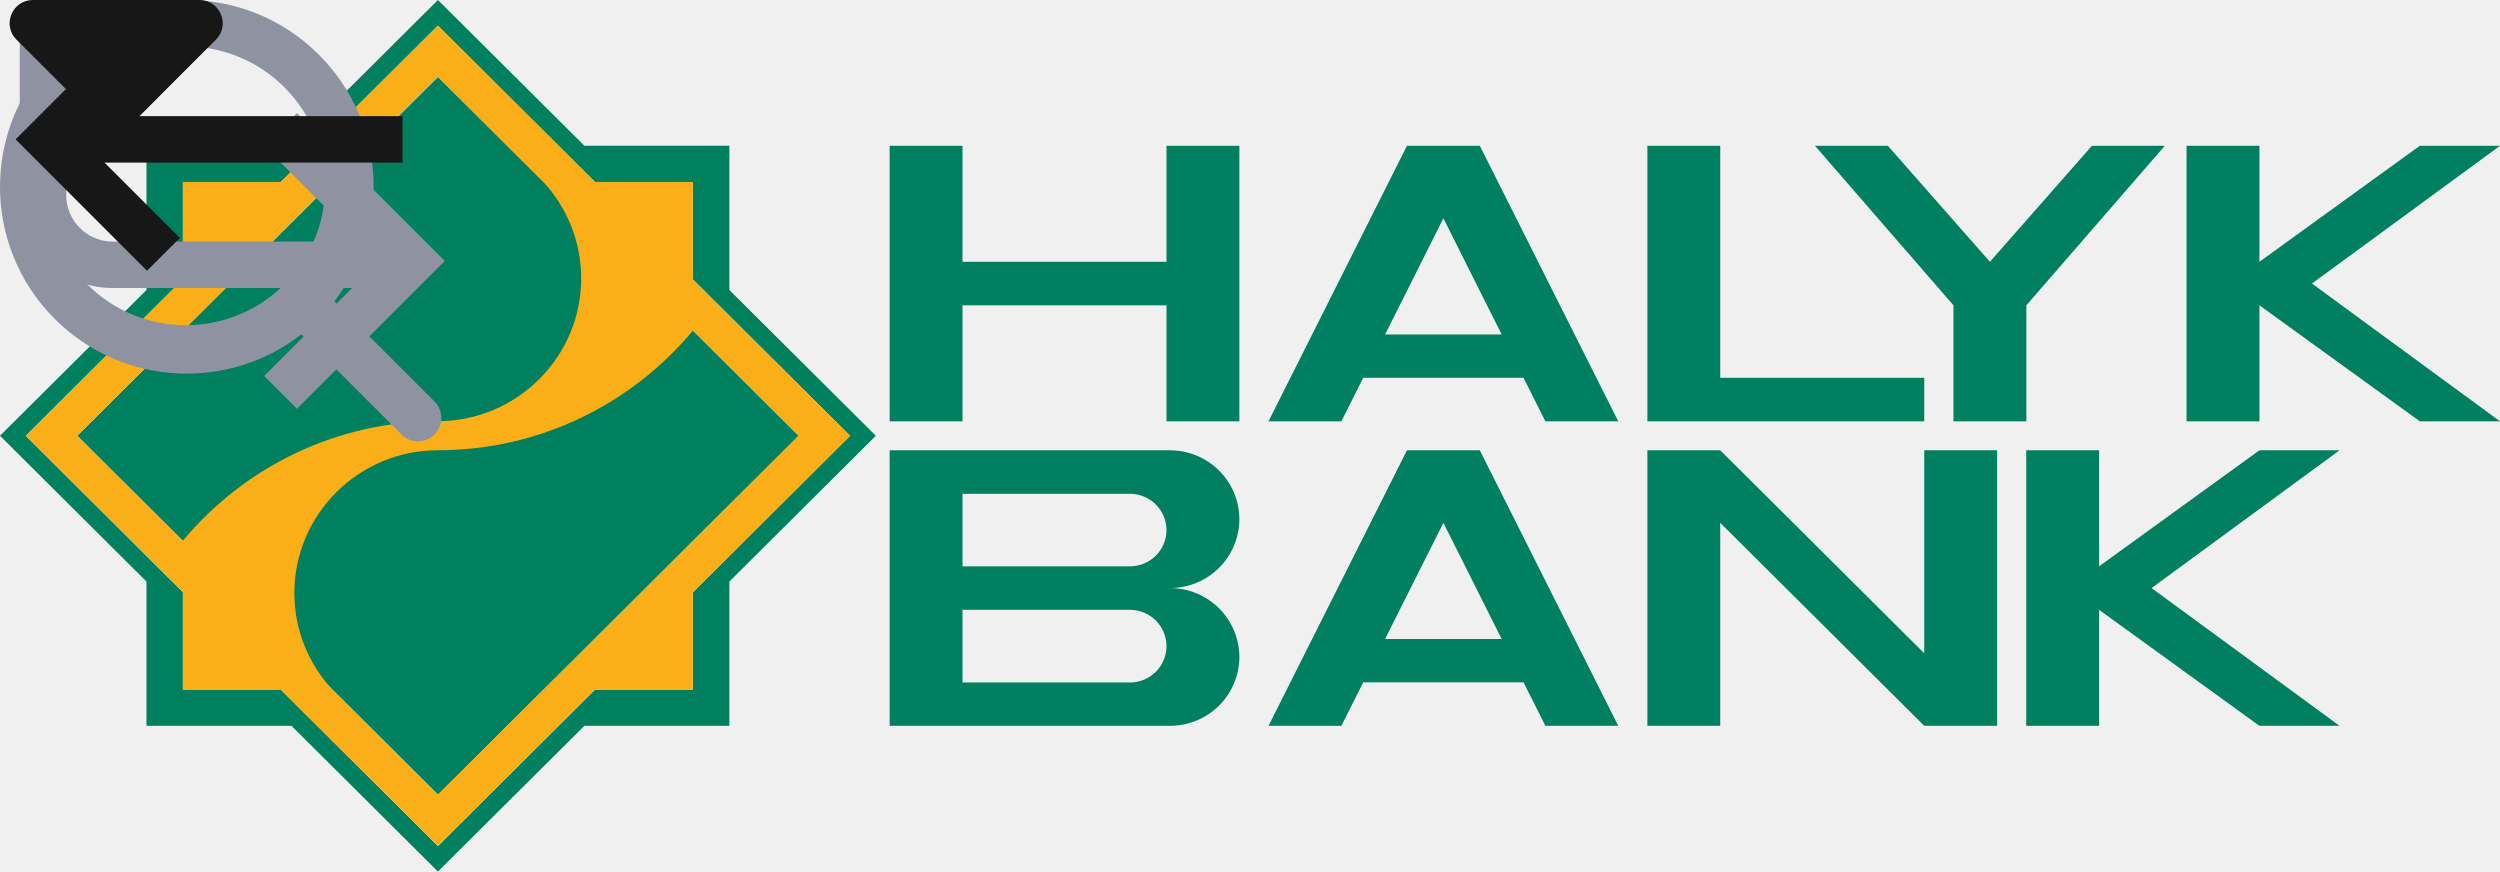
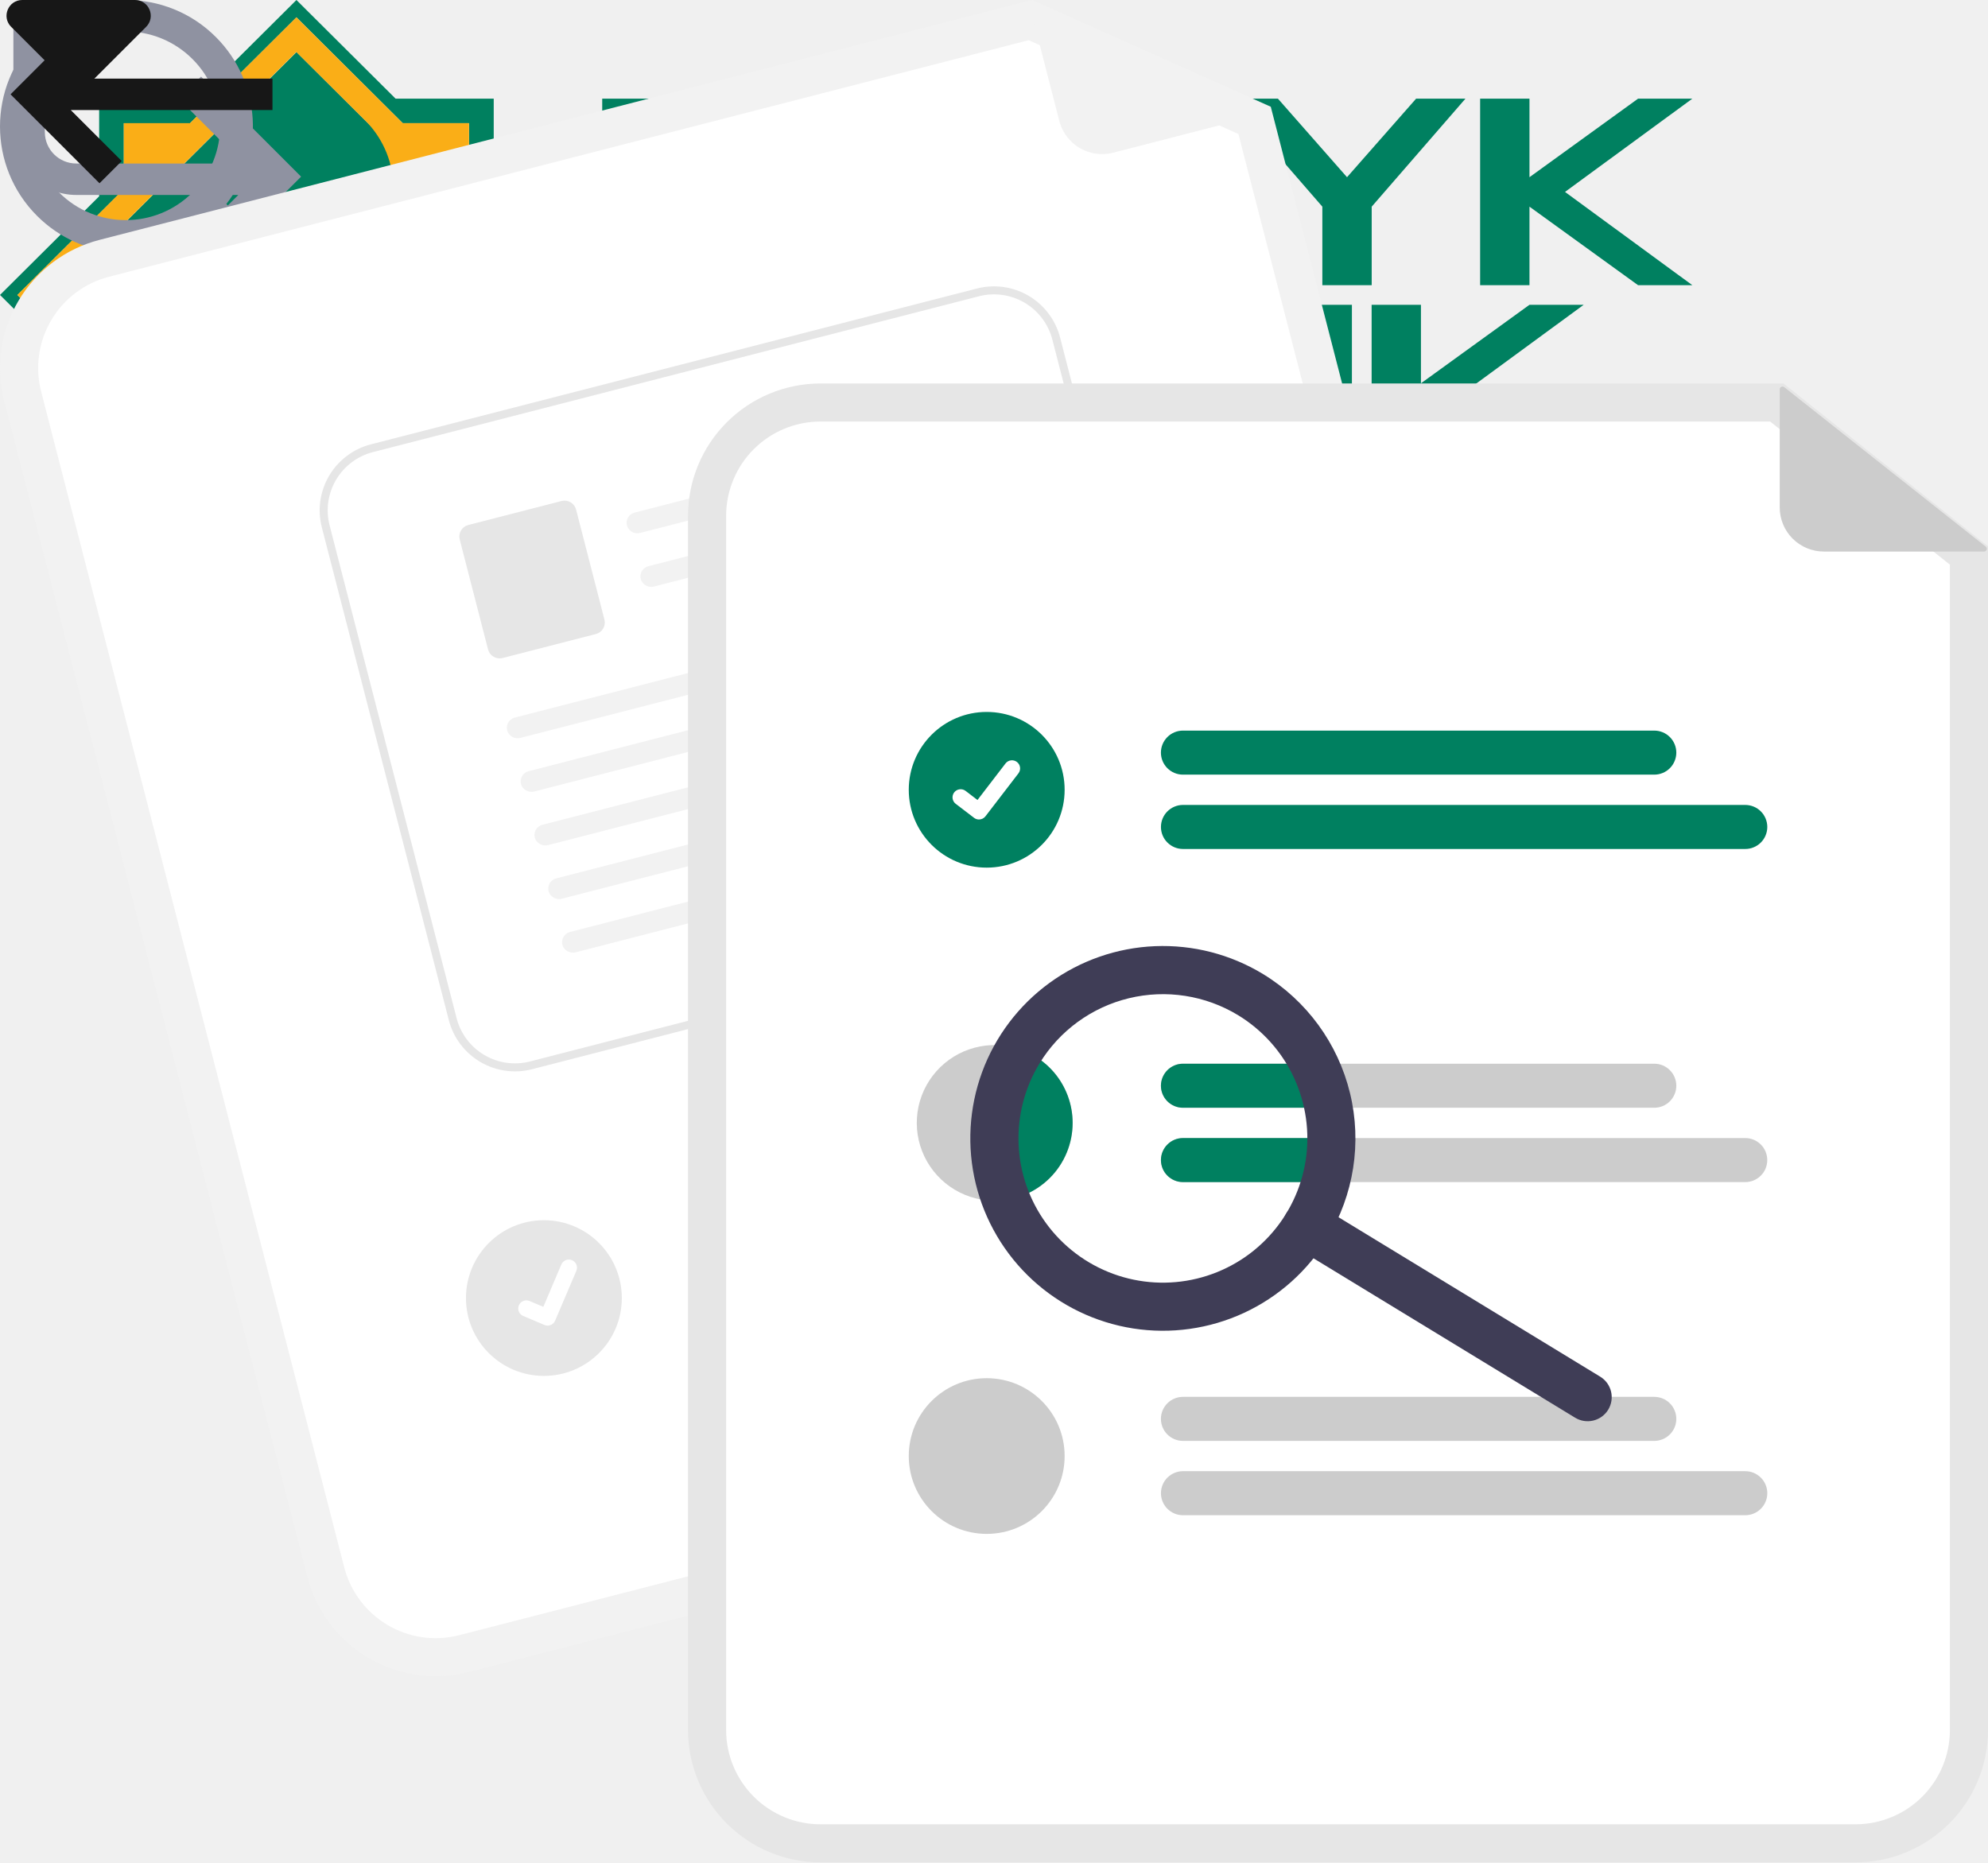
<svg xmlns="http://www.w3.org/2000/svg">
  <g id="logo" width="108" height="38" viewBox="0 0 108 38">
    <path d="M3.327 18.761L18.857 34.212L34.386 18.761L18.857 3.311L3.327 18.761ZM7.875 25.498L6.306 23.937L1.109 18.764L6.306 13.592L7.875 12.031V7.838H12.087L18.853 1.103L24.05 6.277L25.618 7.837H29.832V12.03L31.4 13.592L36.597 18.764L31.4 23.937L29.832 25.498V29.692H25.618L24.05 31.253L18.853 36.426L13.656 31.253L12.087 29.692H7.875V25.498ZM18.853 0L12.547 6.275H6.306V12.486L0 18.76L6.306 25.036V31.247H12.547L18.853 37.522L25.159 31.247H31.4V25.035L37.706 18.76L31.4 12.485V6.275H25.159L18.853 0Z" fill="#00805F" />
    <path d="M1.106 18.758L7.872 12.026V7.833H12.085L18.85 1.101L25.615 7.833H29.828V12.026L36.595 18.758L29.829 25.49V29.683H25.616L18.851 36.416L12.086 29.683H7.872V25.49L1.106 18.758ZM7.87 23.281C10.489 20.138 14.438 18.133 18.846 18.132C22.247 18.132 25.021 15.372 25.021 11.986C25.021 10.388 24.402 8.928 23.391 7.832L18.846 3.308L14.299 7.833L7.87 14.232L3.324 18.757L7.87 23.282L7.87 23.281ZM29.828 14.236C27.209 17.378 23.258 19.384 18.85 19.384C15.447 19.384 12.673 22.145 12.673 25.531C12.673 27.129 13.292 28.588 14.303 29.684H14.302L18.85 34.208L23.398 29.684L29.828 23.285L34.376 18.76L29.828 14.236Z" fill="#FAAE17" />
    <path d="M57.748 31.248H54.612L60.572 19.386H63.708L69.668 31.248H66.531L65.59 29.375H58.689L57.748 31.248ZM38.3 19.386H50.377C51.166 19.389 51.923 19.702 52.481 20.258C53.04 20.813 53.354 21.566 53.357 22.352C53.355 23.137 53.04 23.89 52.482 24.446C51.923 25.002 51.166 25.315 50.377 25.317C51.166 25.319 51.923 25.633 52.481 26.188C53.04 26.744 53.354 27.497 53.357 28.282C53.355 29.068 53.04 29.821 52.482 30.377C51.923 30.933 51.167 31.246 50.377 31.248H38.3V19.386ZM38.3 6.276H41.438V11.271H50.22V6.276H53.357V18.138H50.22V13.144H41.438V18.138H38.3V6.276ZM65.59 16.265H58.689L57.748 18.138H54.612L60.572 6.276H63.708L69.668 18.138H66.531L65.59 16.265ZM59.63 14.399H64.649L62.14 9.398L59.63 14.399ZM70.922 6.276H74.059V16.265H82.842V18.138H70.922V6.276ZM87.238 18.138H84.099V13.144L78.137 6.276H81.275L85.668 11.271L90.061 6.276H93.199L87.238 13.144V18.138ZM94.134 6.276H97.272V11.271L104.177 6.276H107.629L99.532 12.207L107.629 18.138H104.177L97.272 13.144V18.138H94.134V6.276ZM100.721 31.248H97.271L90.37 26.254V31.248H87.233V19.386H90.37V24.381L97.272 19.386H100.721L92.629 25.317L100.721 31.248ZM70.922 19.386H74.059L82.842 28.126V19.386H85.979V31.248H82.842L74.059 22.508V31.248H70.922V19.386ZM41.438 21.259V24.381H48.652C49.068 24.379 49.466 24.215 49.76 23.922C50.053 23.63 50.219 23.233 50.22 22.82C50.219 22.407 50.053 22.011 49.76 21.718C49.466 21.426 49.068 21.261 48.652 21.259H41.438ZM41.438 26.254V29.382H48.652C49.068 29.38 49.467 29.215 49.76 28.922C50.054 28.628 50.219 28.232 50.22 27.818C50.219 27.404 50.054 27.007 49.76 26.714C49.466 26.421 49.068 26.256 48.652 26.254H41.438ZM64.649 27.509L62.14 22.508L59.63 27.509H64.649Z" fill="#008060" />
  </g>
  <g id="grey-search-19" width="19" height="19" viewBox="0 0 19 19">
    <path fill-rule="evenodd" clip-rule="evenodd" d="M14.395 12.976C16.852 9.821 16.63 5.256 13.729 2.356C10.589 -0.785 5.496 -0.785 2.356 2.356C-0.785 5.496 -0.785 10.589 2.356 13.729C5.256 16.63 9.821 16.852 12.976 14.395C12.99 14.411 13.004 14.426 13.019 14.44L17.284 18.706C17.676 19.098 18.313 19.098 18.706 18.706C19.098 18.313 19.098 17.676 18.706 17.284L14.44 13.019C14.426 13.004 14.411 12.99 14.395 12.976ZM12.243 3.757C14.586 6.101 14.586 9.899 12.243 12.243C9.899 14.586 6.101 14.586 3.757 12.243C1.414 9.899 1.414 6.101 3.757 3.757C6.101 1.414 9.899 1.414 12.243 3.757Z" fill="#8F92A1" />
  </g>
  <g id="corner-down-right" width="20" height="18" viewBox="0 0 20 18">
    <path fill-rule="evenodd" clip-rule="evenodd" d="M4.851 10.4C3.746 10.4 2.851 9.505 2.851 8.4V0.4H0.851V8.4C0.851 10.61 2.641 12.4 4.851 12.4H15.156L11.371 16.185L12.786 17.599L19.15 11.235L12.786 4.871L11.371 6.286L15.486 10.4H4.851Z" fill="#8F92A1" />
  </g>
  <g id="arrow-left" width="18" height="12" viewBox="0 0 18 12">
    <path fill-rule="evenodd" clip-rule="evenodd" d="M17.329 5V7H4.5L7.743 10.243L6.329 11.657L0.672 6L6.329 0.343L7.743 1.757L4.5 5H17.329Z" fill="#171717" />
  </g>
  <g id="filled-arrow-bottom" width="10" height="6" viewBox="0 0 10 6">
    <path fill-rule="evenodd" clip-rule="evenodd" d="M0.709 1.707C0.079 1.078 0.525 9.44576e-07 1.416 8.64222e-07L8.587 2.17554e-07C9.478 1.37239e-07 9.924 1.077 9.295 1.707L5.712 5.293C5.322 5.683 4.689 5.684 4.298 5.293L0.709 1.707Z" fill="#171717" />
  </g>
+   <g id="empty-list" width="132" height="122" viewBox="0 0 132 122">
+     <path d="M93.56 89.949L29.804 106.35C27.642 106.904 25.347 106.578 23.425 105.444C21.502 104.31 20.108 102.461 19.549 100.302L0.268 25.503C-0.286 23.342 0.04 21.05 1.175 19.13C2.31 17.209 4.161 15.817 6.323 15.258L65.637 0L80.819 6.789L99.615 79.705C100.169 81.865 99.843 84.157 98.708 86.078C97.573 87.998 95.721 89.391 93.56 89.949Z" fill="#F2F2F2" />
+     <path d="M6.927 17.604C5.387 18.002 4.069 18.993 3.261 20.361C2.452 21.728 2.22 23.36 2.615 24.899L21.896 99.698C22.294 101.236 23.287 102.553 24.656 103.36C26.025 104.168 27.659 104.4 29.199 104.005L92.955 87.604C94.494 87.207 95.812 86.215 96.621 84.847C97.429 83.48 97.661 81.848 97.266 80.309L78.762 8.523L65.42 2.557L6.927 17.604Z" fill="white" />
+     <path d="M80.656 7.175L70.789 9.714C70.069 9.899 69.304 9.791 68.663 9.413C68.023 9.035 67.559 8.419 67.373 7.699L65.497 0.419C65.489 0.387 65.49 0.354 65.499 0.322C65.51 0.291 65.528 0.263 65.553 0.242C65.578 0.22 65.609 0.207 65.642 0.202C65.674 0.197 65.707 0.202 65.738 0.215L80.683 6.846C80.717 6.861 80.744 6.885 80.763 6.917C80.781 6.948 80.79 6.984 80.787 7.02C80.784 7.057 80.77 7.091 80.746 7.119C80.723 7.147 80.691 7.166 80.656 7.175Z" fill="#F2F2F2" />
+     <path d="M75.466 71.052L46.438 78.519C46.26 78.565 46.075 78.575 45.892 78.549C45.71 78.524 45.534 78.462 45.376 78.369C45.217 78.275 45.079 78.151 44.968 78.004C44.857 77.857 44.777 77.69 44.731 77.512C44.685 77.334 44.675 77.148 44.7 76.966C44.726 76.784 44.788 76.609 44.881 76.45C44.975 76.292 45.099 76.153 45.246 76.043C45.393 75.932 45.561 75.852 45.739 75.806L74.766 68.339C74.945 68.293 75.13 68.282 75.313 68.308C75.495 68.334 75.67 68.395 75.829 68.489C75.987 68.582 76.126 68.706 76.237 68.853C76.347 69 76.428 69.168 76.474 69.346C76.52 69.524 76.53 69.71 76.504 69.892C76.479 70.074 76.417 70.249 76.323 70.407C76.23 70.566 76.106 70.704 75.959 70.815C75.811 70.925 75.644 71.006 75.466 71.052Z" fill="#CCCCCC" />
+     <path d="M82.247 74.189L47.618 83.097C47.258 83.19 46.876 83.136 46.556 82.947C46.235 82.758 46.003 82.45 45.91 82.09C45.818 81.73 45.872 81.349 46.061 81.029C46.25 80.709 46.559 80.477 46.919 80.384L81.548 71.476C81.908 71.384 82.29 71.438 82.61 71.627C82.93 71.816 83.162 72.124 83.254 72.484C83.347 72.843 83.293 73.225 83.104 73.545C82.915 73.865 82.607 74.096 82.247 74.189Z" fill="#CCCCCC" />
+     <path d="M34.591 87.512C37.328 87.512 39.547 85.296 39.547 82.561C39.547 79.827 37.328 77.61 34.591 77.61C31.854 77.61 29.635 79.827 29.635 82.561C29.635 85.296 31.854 87.512 34.591 87.512Z" fill="#E6E6E6" />
+     <path d="M72.379 58.094L33.828 68.008C32.714 68.293 31.532 68.125 30.542 67.541C29.552 66.956 28.834 66.004 28.546 64.891L20.467 33.539C20.181 32.426 20.35 31.245 20.934 30.256C21.519 29.267 22.473 28.55 23.587 28.262L62.138 18.349C63.252 18.064 64.434 18.232 65.424 18.816C66.414 19.4 67.132 20.353 67.42 21.465L75.499 52.817C75.784 53.93 75.616 55.111 75.031 56.1C74.447 57.089 73.493 57.807 72.379 58.094Z" fill="white" />
+     <path d="M72.379 58.094L33.828 68.008C32.714 68.293 31.532 68.125 30.542 67.541C29.552 66.956 28.834 66.004 28.546 64.891L20.467 33.539C20.181 32.426 20.35 31.245 20.934 30.256C21.519 29.267 22.473 28.55 23.587 28.262L62.138 18.349C63.252 18.064 64.434 18.232 65.424 18.816C66.414 19.4 67.132 20.353 67.42 21.465L75.499 52.817C75.784 53.93 75.616 55.111 75.031 56.1C74.447 57.089 73.493 57.807 72.379 58.094ZM23.714 28.756C22.731 29.01 21.89 29.642 21.374 30.515C20.858 31.388 20.709 32.43 20.961 33.412L29.04 64.764C29.294 65.746 29.928 66.586 30.801 67.102C31.675 67.617 32.718 67.766 33.701 67.514L72.252 57.6C73.234 57.347 74.076 56.714 74.592 55.841C75.108 54.968 75.257 53.926 75.005 52.944L66.926 21.592C66.672 20.611 66.038 19.77 65.165 19.255C64.291 18.739 63.248 18.591 62.265 18.842L23.714 28.756Z" fill="#E6E6E6" />
+     <path d="M60.181 28.89L40.725 33.893C40.555 33.941 40.373 33.922 40.216 33.841C40.06 33.759 39.94 33.622 39.881 33.455C39.853 33.368 39.844 33.277 39.853 33.186C39.862 33.096 39.89 33.008 39.934 32.928C39.978 32.849 40.038 32.779 40.11 32.723C40.182 32.667 40.265 32.627 40.353 32.604L60.159 27.511C60.959 27.916 60.748 28.744 60.181 28.89L60.181 28.89Z" fill="#F2F2F2" />
+     <path d="M61.06 32.3L41.604 37.303C41.434 37.35 41.252 37.331 41.095 37.25C40.939 37.169 40.819 37.031 40.76 36.865C40.732 36.778 40.723 36.686 40.732 36.596C40.741 36.505 40.769 36.417 40.813 36.337C40.857 36.258 40.917 36.188 40.989 36.132C41.061 36.077 41.144 36.036 41.232 36.013L61.038 30.92C61.838 31.325 61.627 32.154 61.06 32.3L61.06 32.3Z" fill="#F2F2F2" />
+     <path d="M37.898 40.326L31.96 41.853C31.766 41.902 31.56 41.873 31.388 41.771C31.215 41.67 31.09 41.504 31.04 41.31L29.237 34.31C29.187 34.117 29.216 33.911 29.318 33.739C29.42 33.567 29.586 33.442 29.78 33.392L35.717 31.865C35.911 31.815 36.117 31.845 36.289 31.946C36.462 32.048 36.587 32.214 36.637 32.407L38.441 39.407C38.49 39.601 38.461 39.806 38.359 39.979C38.258 40.151 38.091 40.276 37.898 40.326V40.326Z" fill="#E6E6E6" />
+     <path d="M62.801 39.295L33.108 46.93C32.938 46.978 32.756 46.959 32.599 46.878C32.443 46.796 32.322 46.659 32.264 46.492C32.236 46.405 32.227 46.314 32.236 46.223C32.245 46.133 32.273 46.045 32.317 45.965C32.361 45.886 32.421 45.816 32.493 45.76C32.565 45.704 32.648 45.664 32.736 45.641L62.779 37.916C63.579 38.321 63.369 39.149 62.801 39.295L62.801 39.295Z" fill="#F2F2F2" />
+     <path d="M63.68 42.705L33.987 50.34C33.817 50.388 33.635 50.369 33.478 50.288C33.321 50.206 33.201 50.069 33.142 49.903C33.115 49.816 33.106 49.724 33.115 49.633C33.124 49.543 33.151 49.455 33.196 49.375C33.24 49.296 33.3 49.226 33.372 49.17C33.444 49.114 33.527 49.074 33.615 49.051L63.658 41.326C64.458 41.731 64.248 42.559 63.68 42.705V42.705Z" fill="#F2F2F2" />
+     <path d="M64.558 46.113L34.865 53.749C34.694 53.796 34.513 53.777 34.356 53.696C34.199 53.615 34.079 53.477 34.02 53.311C33.993 53.224 33.983 53.132 33.993 53.042C34.002 52.951 34.029 52.863 34.074 52.783C34.118 52.704 34.178 52.634 34.25 52.578C34.322 52.523 34.405 52.482 34.493 52.459L64.536 44.734C65.336 45.139 65.126 45.967 64.558 46.113Z" fill="#F2F2F2" />
+     <path d="M65.437 49.523L35.743 57.158C35.573 57.206 35.392 57.187 35.235 57.106C35.078 57.024 34.958 56.887 34.899 56.72C34.872 56.633 34.862 56.542 34.871 56.451C34.881 56.361 34.908 56.273 34.953 56.193C34.997 56.114 35.057 56.044 35.129 55.988C35.201 55.932 35.284 55.892 35.372 55.869L65.415 48.144C66.215 48.548 66.004 49.377 65.437 49.523L65.437 49.523Z" fill="#F2F2F2" />
+     <path d="M66.316 52.931L36.622 60.567C36.452 60.614 36.271 60.595 36.114 60.514C35.957 60.433 35.837 60.295 35.778 60.129C35.751 60.042 35.741 59.95 35.751 59.859C35.76 59.769 35.787 59.681 35.831 59.601C35.876 59.522 35.936 59.452 36.008 59.396C36.08 59.34 36.163 59.3 36.251 59.277L66.294 51.552C67.094 51.957 66.883 52.785 66.316 52.931Z" fill="#F2F2F2" />
+     <path d="M34.957 84.297C34.849 84.325 34.734 84.317 34.631 84.275L34.625 84.272L33.275 83.7C33.212 83.674 33.155 83.635 33.108 83.587C33.06 83.538 33.022 83.481 32.997 83.418C32.971 83.355 32.958 83.287 32.959 83.219C32.96 83.151 32.974 83.084 33 83.022C33.027 82.959 33.066 82.902 33.114 82.855C33.163 82.807 33.22 82.77 33.283 82.744C33.346 82.719 33.414 82.706 33.482 82.707C33.55 82.708 33.617 82.722 33.68 82.749L34.555 83.12L35.701 80.426C35.728 80.364 35.767 80.307 35.815 80.259C35.864 80.212 35.921 80.174 35.984 80.149C36.047 80.124 36.114 80.111 36.182 80.111C36.25 80.112 36.317 80.126 36.38 80.153L36.38 80.153L36.373 80.17L36.38 80.153C36.507 80.206 36.606 80.308 36.658 80.435C36.709 80.562 36.708 80.704 36.654 80.831L35.305 83.999C35.274 84.072 35.226 84.136 35.166 84.188C35.105 84.24 35.034 84.277 34.957 84.296L34.957 84.297Z" fill="white" />
+     <path d="M118.013 118.453H52.178C49.945 118.451 47.805 117.564 46.226 115.987C44.647 114.41 43.759 112.271 43.757 110.041V32.802C43.759 30.572 44.647 28.433 46.226 26.856C47.805 25.279 49.945 24.392 52.178 24.39H113.427L126.434 34.747V110.041C126.432 112.271 125.544 114.41 123.965 115.987C122.386 117.564 120.246 118.451 118.013 118.453Z" fill="#E6E6E6" />
+     <path d="M52.177 26.811C50.587 26.813 49.063 27.445 47.939 28.568C46.815 29.691 46.182 31.214 46.181 32.802V110.041C46.182 111.629 46.815 113.152 47.939 114.275C49.063 115.398 50.587 116.03 52.177 116.032H118.013C119.603 116.03 121.127 115.398 122.251 114.275C123.376 113.152 124.008 111.629 124.01 110.041V35.913L112.579 26.811H52.177Z" fill="white" />
+     <path d="M105.208 49.27H75.234C74.862 49.27 74.506 49.123 74.243 48.86C73.98 48.597 73.832 48.241 73.832 47.87C73.832 47.498 73.98 47.142 74.243 46.879C74.506 46.616 74.862 46.469 75.234 46.469H105.208C105.58 46.469 105.937 46.616 106.2 46.879C106.463 47.142 106.611 47.498 106.611 47.87C106.611 48.241 106.463 48.597 106.2 48.86C105.937 49.123 105.58 49.27 105.208 49.27Z" fill="#008060" />
+     <path d="M110.993 53.998H75.234C74.863 53.998 74.507 53.85 74.244 53.587C73.981 53.325 73.834 52.969 73.834 52.598C73.834 52.226 73.981 51.87 74.244 51.608C74.507 51.345 74.863 51.197 75.234 51.197H110.993C111.177 51.197 111.36 51.233 111.53 51.303C111.701 51.373 111.855 51.476 111.986 51.606C112.116 51.736 112.22 51.891 112.29 52.061C112.361 52.231 112.397 52.413 112.397 52.598C112.397 52.782 112.361 52.964 112.29 53.134C112.22 53.304 112.116 53.459 111.986 53.589C111.855 53.719 111.701 53.822 111.53 53.892C111.36 53.963 111.177 53.999 110.993 53.998Z" fill="#008060" />
+     <path d="M105.208 67.656H75.235C74.863 67.656 74.507 67.803 74.244 68.066C73.981 68.329 73.833 68.685 73.833 69.056C73.833 69.428 73.981 69.784 74.244 70.047C74.507 70.31 74.863 70.457 75.235 70.457H105.208C105.58 70.457 105.937 70.31 106.2 70.047C106.463 69.784 106.611 69.428 106.611 69.056C106.611 68.685 106.463 68.329 106.2 68.066C105.937 67.803 105.58 67.656 105.208 67.656Z" fill="#CCCCCC" />
+     <path d="M110.993 72.384H75.235C74.863 72.384 74.507 72.532 74.244 72.795C73.981 73.057 73.833 73.413 73.833 73.785C73.833 74.156 73.981 74.513 74.244 74.775C74.507 75.038 74.863 75.186 75.235 75.186H110.993C111.365 75.186 111.722 75.038 111.985 74.775C112.248 74.513 112.395 74.156 112.395 73.785C112.395 73.413 112.248 73.057 111.985 72.795C111.722 72.532 111.365 72.384 110.993 72.384Z" fill="#CCCCCC" />
+     <path d="M105.208 91.646H75.234C74.862 91.646 74.506 91.499 74.243 91.236C73.98 90.973 73.832 90.617 73.832 90.246C73.832 89.874 73.98 89.518 74.243 89.255C74.506 88.992 74.862 88.845 75.234 88.845H105.208C105.58 88.845 105.937 88.992 106.2 89.255C106.463 89.518 106.611 89.874 106.611 90.246C106.611 90.617 106.463 90.973 106.2 91.236C105.937 91.499 105.58 91.646 105.208 91.646Z" fill="#CCCCCC" />
+     <path d="M110.993 96.374H75.234C74.863 96.374 74.507 96.226 74.244 95.963C73.981 95.7 73.834 95.344 73.834 94.973C73.834 94.602 73.981 94.246 74.244 93.983C74.507 93.721 74.863 93.573 75.234 93.572H110.993C111.177 93.572 111.36 93.608 111.53 93.678C111.701 93.749 111.855 93.852 111.986 93.982C112.116 94.112 112.22 94.266 112.29 94.437C112.361 94.607 112.397 94.789 112.397 94.973C112.397 95.157 112.361 95.34 112.29 95.51C112.22 95.68 112.116 95.834 111.986 95.964C111.855 96.094 111.701 96.198 111.53 96.268C111.36 96.338 111.177 96.374 110.993 96.374Z" fill="#CCCCCC" />
+     <path d="M62.752 55.185C65.49 55.185 67.709 52.968 67.709 50.233C67.709 47.499 65.49 45.282 62.752 45.282C60.015 45.282 57.796 47.499 57.796 50.233C57.796 52.968 60.015 55.185 62.752 55.185Z" fill="#008060" />
+     <path d="M62.261 52.123C62.15 52.123 62.041 52.087 61.952 52.02L61.947 52.016L60.782 51.126C60.728 51.084 60.682 51.033 60.648 50.974C60.614 50.915 60.592 50.85 60.583 50.783C60.574 50.715 60.578 50.647 60.596 50.581C60.613 50.516 60.644 50.454 60.685 50.4C60.726 50.346 60.778 50.301 60.837 50.267C60.896 50.233 60.961 50.211 61.029 50.202C61.096 50.193 61.165 50.198 61.23 50.215C61.296 50.233 61.358 50.263 61.412 50.305L62.166 50.883L63.949 48.559C63.99 48.505 64.042 48.46 64.101 48.426C64.159 48.392 64.224 48.37 64.292 48.361C64.359 48.352 64.428 48.357 64.493 48.374C64.559 48.392 64.62 48.422 64.674 48.464L64.674 48.464L64.663 48.479L64.675 48.464C64.784 48.547 64.855 48.67 64.873 48.806C64.891 48.942 64.854 49.08 64.77 49.189L62.673 51.92C62.625 51.983 62.563 52.034 62.491 52.069C62.42 52.104 62.341 52.122 62.262 52.122L62.261 52.123Z" fill="white" />
+     <path d="M68.218 71.421C68.218 72.071 68.09 72.715 67.841 73.316C67.592 73.917 67.227 74.463 66.767 74.923C66.307 75.383 65.76 75.748 65.159 75.997C64.558 76.246 63.913 76.374 63.262 76.374C63.22 76.375 63.177 76.373 63.135 76.369C62.16 76.344 61.215 76.032 60.416 75.473C59.618 74.914 59.003 74.132 58.647 73.226C58.292 72.319 58.212 71.328 58.417 70.376C58.623 69.424 59.105 68.553 59.803 67.874C60.501 67.194 61.385 66.735 62.343 66.555C63.3 66.374 64.29 66.48 65.189 66.858C66.087 67.237 66.853 67.872 67.392 68.683C67.931 69.495 68.218 70.447 68.218 71.421Z" fill="#CCCCCC" />
+     <path d="M62.752 97.561C65.49 97.561 67.709 95.344 67.709 92.609C67.709 89.875 65.49 87.658 62.752 87.658C60.015 87.658 57.796 89.875 57.796 92.609C57.796 95.344 60.015 97.561 62.752 97.561Z" fill="#CCCCCC" />
+     <path d="M126.181 35.08H115.992C115.248 35.08 114.535 34.785 114.009 34.259C113.483 33.734 113.188 33.021 113.188 32.278V24.761C113.187 24.728 113.197 24.695 113.214 24.668C113.232 24.64 113.257 24.617 113.286 24.603C113.316 24.589 113.349 24.583 113.382 24.587C113.415 24.59 113.446 24.603 113.472 24.623L126.29 34.768C126.318 34.79 126.339 34.821 126.349 34.856C126.36 34.891 126.359 34.928 126.347 34.962C126.335 34.997 126.312 35.026 126.283 35.048C126.253 35.069 126.217 35.08 126.181 35.08Z" fill="#CCCCCC" />
+     <path d="M68.218 71.421C68.218 72.071 68.09 72.715 67.841 73.316C67.592 73.917 67.228 74.463 66.767 74.923C66.307 75.383 65.761 75.747 65.159 75.996C64.558 76.245 63.913 76.374 63.263 76.374C63.22 76.374 63.177 76.373 63.135 76.369C62.495 74.773 62.248 73.047 62.415 71.337C62.583 69.626 63.159 67.98 64.097 66.539C65.25 66.737 66.296 67.335 67.05 68.228C67.804 69.121 68.218 70.252 68.218 71.421Z" fill="#008060" />
+     <path d="M73.832 69.058C73.833 68.686 73.981 68.33 74.244 68.067C74.507 67.804 74.864 67.656 75.236 67.656H82.705C83.141 68.542 83.451 69.485 83.626 70.457H75.236C74.864 70.457 74.507 70.31 74.244 70.047C73.981 69.785 73.833 69.429 73.832 69.058Z" fill="#008060" />
+     <path d="M83.799 72.384C83.799 73.331 83.674 74.273 83.426 75.186H75.235C74.863 75.186 74.507 75.038 74.244 74.775C73.981 74.513 73.833 74.156 73.833 73.785C73.833 73.413 73.981 73.057 74.244 72.795C74.507 72.532 74.863 72.384 75.235 72.384H83.799Z" fill="#008060" />
+     <path d="M102.279 89.662C102.068 90.008 101.727 90.257 101.332 90.352C100.938 90.448 100.521 90.383 100.175 90.171L82.311 79.286C82.139 79.182 81.99 79.044 81.871 78.882C81.753 78.72 81.668 78.536 81.62 78.341C81.573 78.146 81.564 77.943 81.596 77.745C81.626 77.546 81.696 77.356 81.801 77.184C81.906 77.013 82.043 76.864 82.206 76.745C82.368 76.627 82.552 76.541 82.748 76.494C82.943 76.447 83.146 76.439 83.345 76.469C83.543 76.501 83.734 76.57 83.906 76.675L101.769 87.56C102.116 87.771 102.364 88.111 102.46 88.505C102.555 88.9 102.49 89.316 102.279 89.662Z" fill="#3F3D56" />
+     <path d="M84.416 78.777C83.155 80.843 81.308 82.489 79.11 83.507C76.912 84.524 74.462 84.868 72.068 84.495C69.675 84.121 67.446 83.047 65.664 81.408C63.882 79.769 62.626 77.638 62.055 75.286C61.485 72.934 61.626 70.466 62.459 68.194C63.293 65.922 64.783 63.948 66.74 62.521C68.696 61.095 71.033 60.28 73.453 60.18C75.874 60.08 78.269 60.699 80.338 61.959C83.108 63.652 85.093 66.373 85.858 69.526C86.623 72.678 86.104 76.006 84.416 78.777ZM66.117 67.627C65.171 69.176 64.706 70.971 64.781 72.785C64.856 74.598 65.468 76.349 66.539 77.815C67.61 79.281 69.092 80.397 70.798 81.022C72.504 81.646 74.357 81.752 76.122 81.324C77.888 80.897 79.488 79.956 80.718 78.621C81.949 77.285 82.755 75.615 83.036 73.822C83.316 72.029 83.058 70.193 82.294 68.546C81.53 66.899 80.294 65.516 78.743 64.571C76.662 63.306 74.165 62.918 71.797 63.491C69.43 64.064 67.388 65.551 66.117 67.627Z" fill="#3F3D56" />
+   </g>
</svg>
